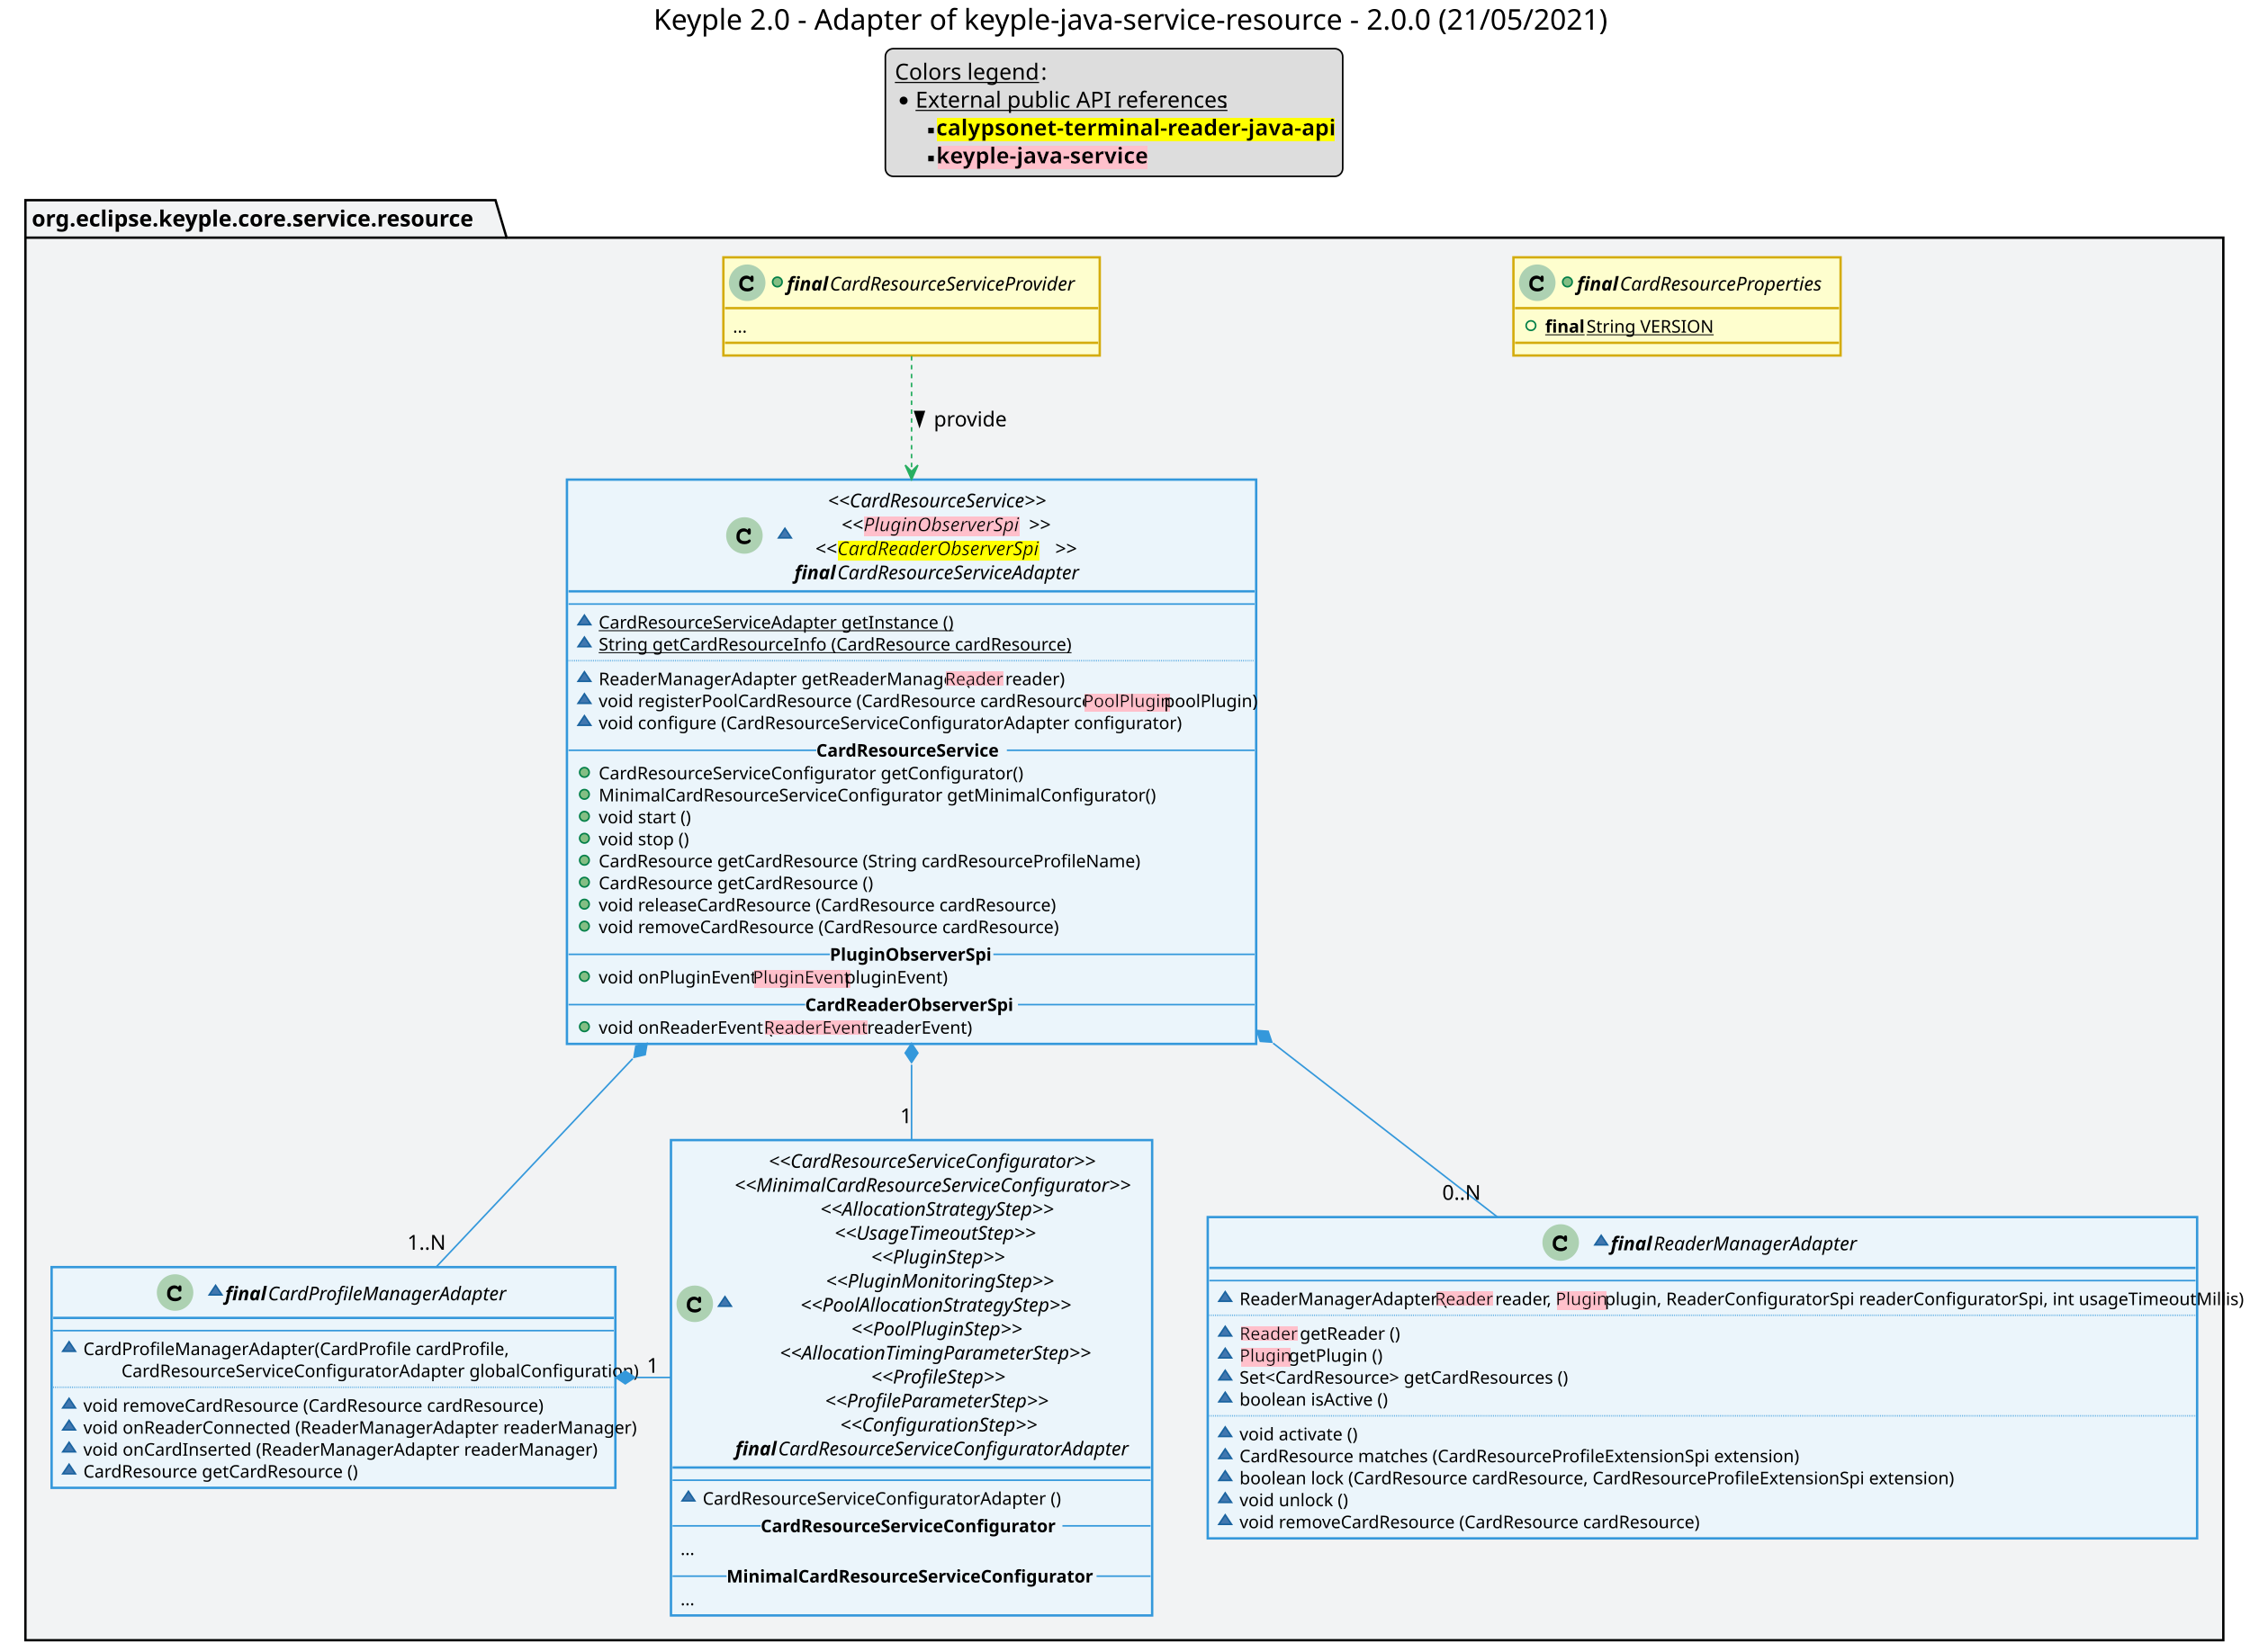
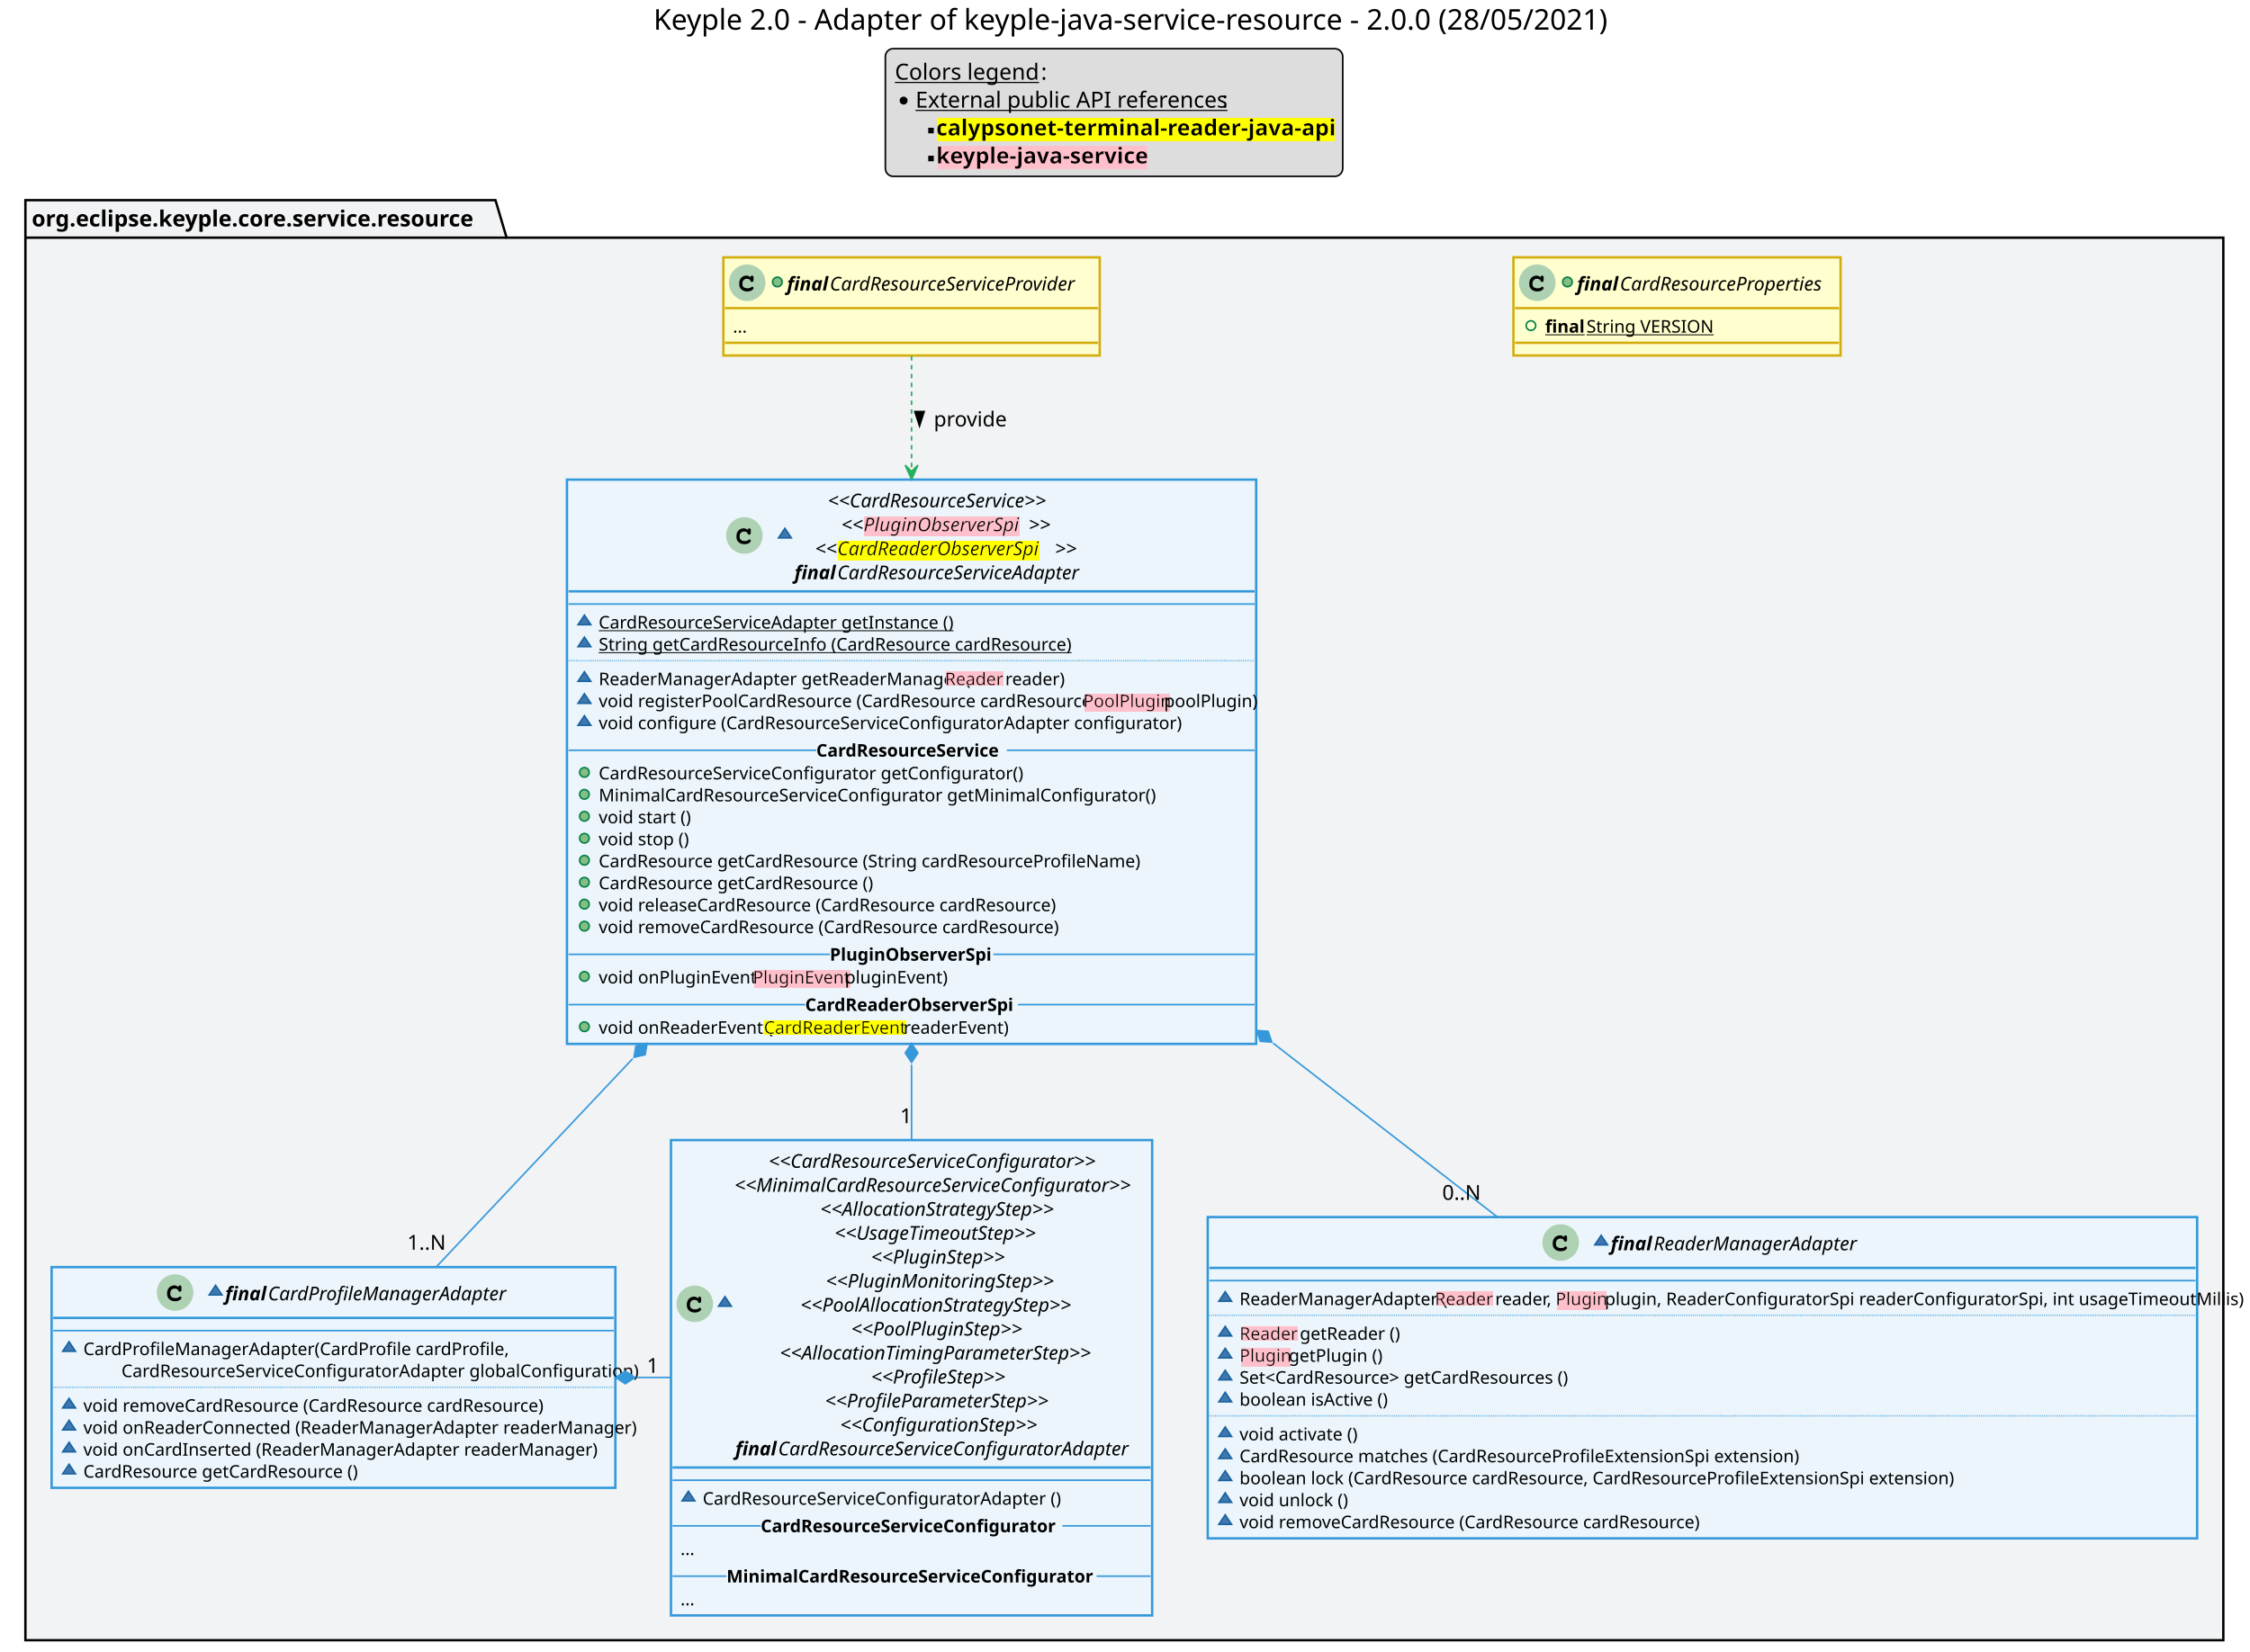
<svg xmlns="http://www.w3.org/2000/svg" contentScriptType="application/ecmascript" contentStyleType="text/css" height="2600px" preserveAspectRatio="none" style="width:3542px;height:2600px;" version="1.1" viewBox="0 0 3542 2600" width="3542.5px" zoomAndPan="magnify">
  <defs>
-     <filter height="1" id="b1at43av0mn6b00" width="1" x="0" y="0">
+     <filter height="1" id="bm2q8w5yx6jid0" width="1" x="0" y="0">
      <feFlood flood-color="#FFFF00" result="flood" />
      <feComposite in="SourceGraphic" in2="flood" operator="over" />
    </filter>
-     <filter height="1" id="b1at43av0mn6b01" width="1" x="0" y="0">
+     <filter height="1" id="bm2q8w5yx6jid1" width="1" x="0" y="0">
      <feFlood flood-color="#FFC0CB" result="flood" />
      <feComposite in="SourceGraphic" in2="flood" operator="over" />
    </filter>
  </defs>
  <g>
-     <text fill="#000000" font-family="sans-serif" font-size="45" lengthAdjust="spacing" textLength="1452.5" x="1028.75" y="46.714">Keyple 2.0 - Adapter of keyple-java-service-resource - 2.0.0 (21/05/2021)</text>
+     <text fill="#000000" font-family="sans-serif" font-size="45" lengthAdjust="spacing" textLength="1452.5" x="1028.75" y="46.714">Keyple 2.0 - Adapter of keyple-java-service-resource - 2.0.0 (28/05/2021)</text>
    <rect fill="#DDDDDD" height="201.094" rx="12.5" ry="12.5" style="stroke:#000000;stroke-width:2.5;" width="720" x="1393.75" y="76.602" />
    <text fill="#000000" font-family="sans-serif" font-size="35" lengthAdjust="spacing" text-decoration="underline" textLength="220" x="1408.75" y="125.435">Colors legend</text>
    <text fill="#000000" font-family="sans-serif" font-size="35" lengthAdjust="spacing" textLength="10" x="1638.75" y="125.435">:</text>
    <ellipse cx="1422.5" cy="158.398" fill="#000000" rx="6.25" ry="6.25" style="stroke:#000000;stroke-width:0.0;" />
    <text fill="#000000" font-family="sans-serif" font-size="35" lengthAdjust="spacing" text-decoration="underline" textLength="472.5" x="1441.25" y="169.458">External public API references</text>
    <text fill="#000000" font-family="sans-serif" font-size="35" lengthAdjust="spacing" textLength="10" x="1923.75" y="169.458">:</text>
    <rect fill="#000000" height="8.75" style="stroke:#000000;stroke-width:0.0;" width="8.75" x="1461.25" y="201.172" />
-     <text fill="#000000" filter="url(#b1at43av0mn6b00)" font-family="sans-serif" font-size="35" font-weight="bold" lengthAdjust="spacing" textLength="625" x="1473.75" y="213.481">calypsonet-terminal-reader-java-api</text>
+     <text fill="#000000" filter="url(#bm2q8w5yx6jid0)" font-family="sans-serif" font-size="35" font-weight="bold" lengthAdjust="spacing" textLength="625" x="1473.75" y="213.481">calypsonet-terminal-reader-java-api</text>
    <rect fill="#000000" height="8.75" style="stroke:#000000;stroke-width:0.0;" width="8.75" x="1461.25" y="245.195" />
-     <text fill="#000000" filter="url(#b1at43av0mn6b01)" font-family="sans-serif" font-size="35" font-weight="bold" lengthAdjust="spacing" textLength="345" x="1473.75" y="257.505">keyple-java-service</text>
+     <text fill="#000000" filter="url(#bm2q8w5yx6jid1)" font-family="sans-serif" font-size="35" font-weight="bold" lengthAdjust="spacing" textLength="345" x="1473.75" y="257.505">keyple-java-service</text>
    <polygon fill="#F2F3F4" points="40,315.195,780,315.195,797.5,374.219,3500,374.219,3500,2582.695,40,2582.695,40,315.195" style="stroke:#000000;stroke-width:3.75;" />
    <line style="stroke:#000000;stroke-width:3.75;" x1="40" x2="797.5" y1="374.219" y2="374.219" />
    <text fill="#000000" font-family="sans-serif" font-size="35" font-weight="bold" lengthAdjust="spacing" textLength="725" x="50" y="356.528">org.eclipse.keyple.core.service.resource</text>
    <rect codeLine="56" fill="#FEFECE" height="154.59" id="ApiProperties" style="stroke:#D4AC0D;stroke-width:3.75;" width="515" x="2382.5" y="405.195" />
    <ellipse cx="2420" cy="445.195" fill="#ADD1B2" rx="27.5" ry="27.5" style="stroke:#ADD1B2;stroke-width:2.5;" />
    <path d="M2425,436.445 Q2425.508,435.195 2426.094,434.57 Q2426.68,433.945 2427.344,433.945 Q2428.516,433.945 2429.258,434.648 Q2430,435.352 2430,436.992 L2430,440.898 Q2430,442.539 2429.297,443.242 Q2428.594,443.945 2427.5,443.945 Q2426.523,443.945 2425.898,443.516 Q2425.273,443.086 2425,441.953 Q2424.883,441.172 2424.453,440.742 Q2423.672,439.922 2422.266,439.453 Q2420.859,438.945 2419.453,438.945 Q2417.695,438.945 2416.211,439.648 Q2414.766,440.352 2413.633,441.914 Q2412.5,443.477 2412.5,445.625 L2412.5,447.93 Q2412.5,450.508 2414.609,452.227 Q2416.719,453.945 2420.469,453.945 Q2422.695,453.945 2424.258,453.438 Q2425.156,453.164 2426.172,452.266 Q2426.836,451.758 2427.188,451.602 Q2427.539,451.445 2427.969,451.445 Q2428.789,451.445 2429.375,452.109 Q2430,452.734 2430,453.633 Q2430,454.492 2429.141,455.508 Q2427.891,456.992 2425.898,457.812 Q2423.281,458.945 2420.078,458.945 Q2416.328,458.945 2413.32,457.461 Q2410.898,456.289 2409.18,453.75 Q2407.5,451.211 2407.5,448.203 L2407.5,445.469 Q2407.5,442.344 2408.984,439.609 Q2410.508,436.875 2413.125,435.43 Q2415.781,433.945 2418.75,433.945 Q2420.547,433.945 2422.109,434.57 Q2423.672,435.195 2425,436.445 Z " fill="#000000" />
    <ellipse cx="2467.5" cy="443.945" fill="#84BE84" rx="7.5" ry="7.5" style="stroke:#038048;stroke-width:2.5;" />
    <text fill="#000000" font-family="sans-serif" font-size="30" font-style="italic" font-weight="bold" lengthAdjust="spacing" textLength="60" x="2482.5" y="457.471">final</text>
    <text fill="#000000" font-family="sans-serif" font-size="30" font-style="italic" lengthAdjust="spacing" textLength="340" x="2550" y="457.471">CardResourceProperties</text>
    <line style="stroke:#D4AC0D;stroke-width:3.75;" x1="2385" x2="2895" y1="485.195" y2="485.195" />
    <ellipse cx="2410" cy="512.695" rx="7.5" ry="7.5" style="stroke:#038048;stroke-width:2.5;fill:none;" />
    <text fill="#000000" font-family="sans-serif" font-size="27.5" font-weight="bold" lengthAdjust="spacing" text-decoration="underline" textLength="57.5" x="2432.5" y="523.743">final</text>
    <text fill="#000000" font-family="sans-serif" font-size="27.5" lengthAdjust="spacing" text-decoration="underline" textLength="190" x="2497.5" y="523.743">String VERSION</text>
    <line style="stroke:#D4AC0D;stroke-width:3.75;" x1="2385" x2="2895" y1="539.785" y2="539.785" />
    <rect codeLine="60" fill="#FEFECE" height="154.59" id="CardResourceServiceProvider" style="stroke:#D4AC0D;stroke-width:3.75;" width="592.5" x="1138.75" y="405.195" />
    <ellipse cx="1176.25" cy="445.195" fill="#ADD1B2" rx="27.5" ry="27.5" style="stroke:#ADD1B2;stroke-width:2.5;" />
    <path d="M1181.25,436.445 Q1181.758,435.195 1182.344,434.57 Q1182.93,433.945 1183.594,433.945 Q1184.766,433.945 1185.508,434.648 Q1186.25,435.352 1186.25,436.992 L1186.25,440.898 Q1186.25,442.539 1185.547,443.242 Q1184.844,443.945 1183.75,443.945 Q1182.773,443.945 1182.148,443.516 Q1181.523,443.086 1181.25,441.953 Q1181.133,441.172 1180.703,440.742 Q1179.922,439.922 1178.516,439.453 Q1177.109,438.945 1175.703,438.945 Q1173.945,438.945 1172.461,439.648 Q1171.016,440.352 1169.883,441.914 Q1168.75,443.477 1168.75,445.625 L1168.75,447.93 Q1168.75,450.508 1170.859,452.227 Q1172.969,453.945 1176.719,453.945 Q1178.945,453.945 1180.508,453.438 Q1181.406,453.164 1182.422,452.266 Q1183.086,451.758 1183.438,451.602 Q1183.789,451.445 1184.219,451.445 Q1185.039,451.445 1185.625,452.109 Q1186.25,452.734 1186.25,453.633 Q1186.25,454.492 1185.391,455.508 Q1184.141,456.992 1182.148,457.812 Q1179.531,458.945 1176.328,458.945 Q1172.578,458.945 1169.57,457.461 Q1167.148,456.289 1165.43,453.75 Q1163.75,451.211 1163.75,448.203 L1163.75,445.469 Q1163.75,442.344 1165.234,439.609 Q1166.758,436.875 1169.375,435.43 Q1172.031,433.945 1175,433.945 Q1176.797,433.945 1178.359,434.57 Q1179.922,435.195 1181.25,436.445 Z " fill="#000000" />
    <ellipse cx="1223.75" cy="443.945" fill="#84BE84" rx="7.5" ry="7.5" style="stroke:#038048;stroke-width:2.5;" />
    <text fill="#000000" font-family="sans-serif" font-size="30" font-style="italic" font-weight="bold" lengthAdjust="spacing" textLength="60" x="1238.75" y="457.471">final</text>
    <text fill="#000000" font-family="sans-serif" font-size="30" font-style="italic" lengthAdjust="spacing" textLength="417.5" x="1306.25" y="457.471">CardResourceServiceProvider</text>
    <line style="stroke:#D4AC0D;stroke-width:3.75;" x1="1141.25" x2="1728.75" y1="485.195" y2="485.195" />
    <text fill="#000000" font-family="sans-serif" font-size="27.5" lengthAdjust="spacing" textLength="22.5" x="1153.75" y="523.743">...</text>
    <line style="stroke:#D4AC0D;stroke-width:3.75;" x1="1141.25" x2="1728.75" y1="539.785" y2="539.785" />
    <rect codeLine="137" fill="#EBF5FB" height="888.555" id="CardResourceServiceAdapter" style="stroke:#3498DB;stroke-width:3.75;" width="1085" x="892.5" y="755.195" />
    <ellipse cx="1171.875" cy="843.164" fill="#ADD1B2" rx="27.5" ry="27.5" style="stroke:#ADD1B2;stroke-width:2.5;" />
    <path d="M1176.875,834.414 Q1177.383,833.164 1177.969,832.539 Q1178.555,831.914 1179.219,831.914 Q1180.391,831.914 1181.133,832.617 Q1181.875,833.32 1181.875,834.961 L1181.875,838.867 Q1181.875,840.508 1181.172,841.211 Q1180.469,841.914 1179.375,841.914 Q1178.398,841.914 1177.773,841.484 Q1177.148,841.055 1176.875,839.922 Q1176.758,839.141 1176.328,838.711 Q1175.547,837.891 1174.141,837.422 Q1172.734,836.914 1171.328,836.914 Q1169.57,836.914 1168.086,837.617 Q1166.641,838.32 1165.508,839.883 Q1164.375,841.445 1164.375,843.594 L1164.375,845.898 Q1164.375,848.477 1166.484,850.195 Q1168.594,851.914 1172.344,851.914 Q1174.57,851.914 1176.133,851.406 Q1177.031,851.133 1178.047,850.234 Q1178.711,849.727 1179.062,849.57 Q1179.414,849.414 1179.844,849.414 Q1180.664,849.414 1181.25,850.078 Q1181.875,850.703 1181.875,851.602 Q1181.875,852.461 1181.016,853.477 Q1179.766,854.961 1177.773,855.781 Q1175.156,856.914 1171.953,856.914 Q1168.203,856.914 1165.195,855.43 Q1162.773,854.258 1161.055,851.719 Q1159.375,849.18 1159.375,846.172 L1159.375,843.438 Q1159.375,840.312 1160.859,837.578 Q1162.383,834.844 1165,833.398 Q1167.656,831.914 1170.625,831.914 Q1172.422,831.914 1173.984,832.539 Q1175.547,833.164 1176.875,834.414 Z " fill="#000000" />
    <polygon fill="#4177AF" points="1235.625,831.914,1225.625,846.914,1245.625,846.914" style="stroke:#1963A0;stroke-width:2.5;" />
    <text fill="#000000" font-family="sans-serif" font-size="30" font-style="italic" lengthAdjust="spacing" textLength="372.5" x="1303.125" y="798.838">&lt;&lt;CardResourceService&gt;&gt;</text>
    <text fill="#000000" font-family="sans-serif" font-size="30" font-style="italic" lengthAdjust="spacing" textLength="35" x="1324.375" y="836.572">&lt;&lt;</text>
-     <text fill="#000000" filter="url(#b1at43av0mn6b01)" font-family="sans-serif" font-size="30" font-style="italic" lengthAdjust="spacing" textLength="260" x="1359.375" y="836.572">PluginObserverSpi</text>
+     <text fill="#000000" filter="url(#bm2q8w5yx6jid1)" font-family="sans-serif" font-size="30" font-style="italic" lengthAdjust="spacing" textLength="260" x="1359.375" y="836.572">PluginObserverSpi</text>
    <text fill="#000000" font-family="sans-serif" font-size="30" font-style="italic" lengthAdjust="spacing" textLength="35" x="1619.375" y="836.572">&gt;&gt;</text>
    <text fill="#000000" font-family="sans-serif" font-size="30" font-style="italic" lengthAdjust="spacing" textLength="35" x="1283.125" y="874.307">&lt;&lt;</text>
-     <text fill="#000000" filter="url(#b1at43av0mn6b00)" font-family="sans-serif" font-size="30" font-style="italic" lengthAdjust="spacing" textLength="342.5" x="1318.125" y="874.307">CardReaderObserverSpi</text>
+     <text fill="#000000" filter="url(#bm2q8w5yx6jid0)" font-family="sans-serif" font-size="30" font-style="italic" lengthAdjust="spacing" textLength="342.5" x="1318.125" y="874.307">CardReaderObserverSpi</text>
    <text fill="#000000" font-family="sans-serif" font-size="30" font-style="italic" lengthAdjust="spacing" textLength="35" x="1660.625" y="874.307">&gt;&gt;</text>
    <text fill="#000000" font-family="sans-serif" font-size="30" font-style="italic" font-weight="bold" lengthAdjust="spacing" textLength="60" x="1250.625" y="912.041">final</text>
    <text fill="#000000" font-family="sans-serif" font-size="30" font-style="italic" lengthAdjust="spacing" textLength="410" x="1318.125" y="912.041">CardResourceServiceAdapter</text>
    <line style="stroke:#3498DB;stroke-width:3.75;" x1="895" x2="1975" y1="931.133" y2="931.133" />
    <line style="stroke:#3498DB;stroke-width:2.5;" x1="895" x2="1975" y1="951.133" y2="951.133" />
    <polygon fill="#4177AF" points="920,968.633,910,983.633,930,983.633" style="stroke:#1963A0;stroke-width:2.5;" />
    <text fill="#000000" font-family="sans-serif" font-size="27.5" lengthAdjust="spacing" text-decoration="underline" textLength="540" x="942.5" y="989.68">CardResourceServiceAdapter getInstance ()</text>
    <polygon fill="#4177AF" points="920,1003.223,910,1018.223,930,1018.223" style="stroke:#1963A0;stroke-width:2.5;" />
    <text fill="#000000" font-family="sans-serif" font-size="27.5" lengthAdjust="spacing" text-decoration="underline" textLength="717.5" x="942.5" y="1024.27">String getCardResourceInfo (CardResource cardResource)</text>
    <line style="stroke:#3498DB;stroke-width:2.5;stroke-dasharray:1.0,2.0;" x1="895" x2="1975" y1="1040.312" y2="1040.312" />
    <polygon fill="#4177AF" points="920,1057.812,910,1072.812,930,1072.812" style="stroke:#1963A0;stroke-width:2.5;" />
    <text fill="#000000" font-family="sans-serif" font-size="27.5" lengthAdjust="spacing" textLength="545" x="942.5" y="1078.86">ReaderManagerAdapter getReaderManager (</text>
-     <text fill="#000000" filter="url(#b1at43av0mn6b01)" font-family="sans-serif" font-size="27.5" lengthAdjust="spacing" textLength="87.5" x="1487.5" y="1078.86">Reader</text>
+     <text fill="#000000" filter="url(#bm2q8w5yx6jid1)" font-family="sans-serif" font-size="27.5" lengthAdjust="spacing" textLength="87.5" x="1487.5" y="1078.86">Reader</text>
    <text fill="#000000" font-family="sans-serif" font-size="27.5" lengthAdjust="spacing" textLength="90" x="1582.5" y="1078.86">reader)</text>
    <polygon fill="#4177AF" points="920,1092.402,910,1107.402,930,1107.402" style="stroke:#1963A0;stroke-width:2.5;" />
    <text fill="#000000" font-family="sans-serif" font-size="27.5" lengthAdjust="spacing" textLength="755" x="942.5" y="1113.45">void registerPoolCardResource (CardResource cardResource,</text>
-     <text fill="#000000" filter="url(#b1at43av0mn6b01)" font-family="sans-serif" font-size="27.5" lengthAdjust="spacing" textLength="120" x="1705" y="1113.45">PoolPlugin</text>
+     <text fill="#000000" filter="url(#bm2q8w5yx6jid1)" font-family="sans-serif" font-size="27.5" lengthAdjust="spacing" textLength="120" x="1705" y="1113.45">PoolPlugin</text>
    <text fill="#000000" font-family="sans-serif" font-size="27.5" lengthAdjust="spacing" textLength="130" x="1832.5" y="1113.45">poolPlugin)</text>
    <polygon fill="#4177AF" points="920,1126.992,910,1141.992,930,1141.992" style="stroke:#1963A0;stroke-width:2.5;" />
    <text fill="#000000" font-family="sans-serif" font-size="27.5" lengthAdjust="spacing" textLength="870" x="942.5" y="1148.04">void configure (CardResourceServiceConfiguratorAdapter configurator)</text>
    <ellipse cx="920" cy="1216.172" fill="#84BE84" rx="7.5" ry="7.5" style="stroke:#038048;stroke-width:2.5;" />
    <text fill="#000000" font-family="sans-serif" font-size="27.5" lengthAdjust="spacing" textLength="632.5" x="942.5" y="1227.219">CardResourceServiceConfigurator getConfigurator()</text>
    <ellipse cx="920" cy="1250.762" fill="#84BE84" rx="7.5" ry="7.5" style="stroke:#038048;stroke-width:2.5;" />
    <text fill="#000000" font-family="sans-serif" font-size="27.5" lengthAdjust="spacing" textLength="802.5" x="942.5" y="1261.809">MinimalCardResourceServiceConfigurator getMinimalConfigurator()</text>
    <ellipse cx="920" cy="1285.352" fill="#84BE84" rx="7.5" ry="7.5" style="stroke:#038048;stroke-width:2.5;" />
    <text fill="#000000" font-family="sans-serif" font-size="27.5" lengthAdjust="spacing" textLength="140" x="942.5" y="1296.399">void start ()</text>
    <ellipse cx="920" cy="1319.941" fill="#84BE84" rx="7.5" ry="7.5" style="stroke:#038048;stroke-width:2.5;" />
    <text fill="#000000" font-family="sans-serif" font-size="27.5" lengthAdjust="spacing" textLength="137.5" x="942.5" y="1330.989">void stop ()</text>
    <ellipse cx="920" cy="1354.531" fill="#84BE84" rx="7.5" ry="7.5" style="stroke:#038048;stroke-width:2.5;" />
    <text fill="#000000" font-family="sans-serif" font-size="27.5" lengthAdjust="spacing" textLength="815" x="942.5" y="1365.579">CardResource getCardResource (String cardResourceProfileName)</text>
    <ellipse cx="920" cy="1389.121" fill="#84BE84" rx="7.5" ry="7.5" style="stroke:#038048;stroke-width:2.5;" />
    <text fill="#000000" font-family="sans-serif" font-size="27.5" lengthAdjust="spacing" textLength="422.5" x="942.5" y="1400.168">CardResource getCardResource ()</text>
    <ellipse cx="920" cy="1423.711" fill="#84BE84" rx="7.5" ry="7.5" style="stroke:#038048;stroke-width:2.5;" />
    <text fill="#000000" font-family="sans-serif" font-size="27.5" lengthAdjust="spacing" textLength="705" x="942.5" y="1434.758">void releaseCardResource (CardResource cardResource)</text>
    <ellipse cx="920" cy="1458.301" fill="#84BE84" rx="7.5" ry="7.5" style="stroke:#038048;stroke-width:2.5;" />
    <text fill="#000000" font-family="sans-serif" font-size="27.5" lengthAdjust="spacing" textLength="705" x="942.5" y="1469.348">void removeCardResource (CardResource cardResource)</text>
    <line style="stroke:#3498DB;stroke-width:2.5;" x1="895" x2="1285" y1="1181.377" y2="1181.377" />
    <text fill="#000000" font-family="sans-serif" font-size="27.5" font-weight="bold" lengthAdjust="spacing" textLength="300" x="1285" y="1191.379">CardResourceService</text>
    <line style="stroke:#3498DB;stroke-width:2.5;" x1="1585" x2="1975" y1="1181.377" y2="1181.377" />
    <ellipse cx="920" cy="1537.48" fill="#84BE84" rx="7.5" ry="7.5" style="stroke:#038048;stroke-width:2.5;" />
    <text fill="#000000" font-family="sans-serif" font-size="27.5" lengthAdjust="spacing" textLength="242.5" x="942.5" y="1548.528">void onPluginEvent (</text>
-     <text fill="#000000" filter="url(#b1at43av0mn6b01)" font-family="sans-serif" font-size="27.5" lengthAdjust="spacing" textLength="137.5" x="1185" y="1548.528">PluginEvent</text>
+     <text fill="#000000" filter="url(#bm2q8w5yx6jid1)" font-family="sans-serif" font-size="27.5" lengthAdjust="spacing" textLength="137.5" x="1185" y="1548.528">PluginEvent</text>
    <text fill="#000000" font-family="sans-serif" font-size="27.5" lengthAdjust="spacing" textLength="147.5" x="1330" y="1548.528">pluginEvent)</text>
    <line style="stroke:#3498DB;stroke-width:2.5;" x1="895" x2="1306.25" y1="1502.686" y2="1502.686" />
    <text fill="#000000" font-family="sans-serif" font-size="27.5" font-weight="bold" lengthAdjust="spacing" textLength="257.5" x="1306.25" y="1512.688">PluginObserverSpi</text>
    <line style="stroke:#3498DB;stroke-width:2.5;" x1="1563.75" x2="1975" y1="1502.686" y2="1502.686" />
    <ellipse cx="920" cy="1616.66" fill="#84BE84" rx="7.5" ry="7.5" style="stroke:#038048;stroke-width:2.5;" />
    <text fill="#000000" font-family="sans-serif" font-size="27.5" lengthAdjust="spacing" textLength="260" x="942.5" y="1627.707">void onReaderEvent (</text>
-     <text fill="#000000" filter="url(#b1at43av0mn6b01)" font-family="sans-serif" font-size="27.5" lengthAdjust="spacing" textLength="155" x="1202.5" y="1627.707">ReaderEvent</text>
-     <text fill="#000000" font-family="sans-serif" font-size="27.5" lengthAdjust="spacing" textLength="157.5" x="1365" y="1627.707">readerEvent)</text>
+     <text fill="#000000" filter="url(#bm2q8w5yx6jid0)" font-family="sans-serif" font-size="27.5" lengthAdjust="spacing" textLength="212.5" x="1202.5" y="1627.707">CardReaderEvent</text>
+     <text fill="#000000" font-family="sans-serif" font-size="27.5" lengthAdjust="spacing" textLength="157.5" x="1422.5" y="1627.707">readerEvent)</text>
    <line style="stroke:#3498DB;stroke-width:2.5;" x1="895" x2="1267.5" y1="1581.865" y2="1581.865" />
    <text fill="#000000" font-family="sans-serif" font-size="27.5" font-weight="bold" lengthAdjust="spacing" textLength="335" x="1267.5" y="1591.868">CardReaderObserverSpi</text>
    <line style="stroke:#3498DB;stroke-width:2.5;" x1="1602.5" x2="1975" y1="1581.865" y2="1581.865" />
    <rect codeLine="139" fill="#EBF5FB" height="505.898" id="ReaderManagerAdapter" style="stroke:#3498DB;stroke-width:3.75;" width="1557.5" x="1901.25" y="1916.445" />
    <ellipse cx="2456.875" cy="1956.445" fill="#ADD1B2" rx="27.5" ry="27.5" style="stroke:#ADD1B2;stroke-width:2.5;" />
    <path d="M2461.875,1947.695 Q2462.383,1946.445 2462.969,1945.82 Q2463.555,1945.195 2464.219,1945.195 Q2465.391,1945.195 2466.133,1945.898 Q2466.875,1946.602 2466.875,1948.242 L2466.875,1952.148 Q2466.875,1953.789 2466.172,1954.492 Q2465.469,1955.195 2464.375,1955.195 Q2463.398,1955.195 2462.773,1954.766 Q2462.148,1954.336 2461.875,1953.203 Q2461.758,1952.422 2461.328,1951.992 Q2460.547,1951.172 2459.141,1950.703 Q2457.734,1950.195 2456.328,1950.195 Q2454.57,1950.195 2453.086,1950.898 Q2451.641,1951.602 2450.508,1953.164 Q2449.375,1954.727 2449.375,1956.875 L2449.375,1959.18 Q2449.375,1961.758 2451.484,1963.477 Q2453.594,1965.195 2457.344,1965.195 Q2459.57,1965.195 2461.133,1964.688 Q2462.031,1964.414 2463.047,1963.516 Q2463.711,1963.008 2464.062,1962.852 Q2464.414,1962.695 2464.844,1962.695 Q2465.664,1962.695 2466.25,1963.359 Q2466.875,1963.984 2466.875,1964.883 Q2466.875,1965.742 2466.016,1966.758 Q2464.766,1968.242 2462.773,1969.062 Q2460.156,1970.195 2456.953,1970.195 Q2453.203,1970.195 2450.195,1968.711 Q2447.773,1967.539 2446.055,1965 Q2444.375,1962.461 2444.375,1959.453 L2444.375,1956.719 Q2444.375,1953.594 2445.859,1950.859 Q2447.383,1948.125 2450,1946.68 Q2452.656,1945.195 2455.625,1945.195 Q2457.422,1945.195 2458.984,1945.82 Q2460.547,1946.445 2461.875,1947.695 Z " fill="#000000" />
    <polygon fill="#4177AF" points="2520.625,1945.195,2510.625,1960.195,2530.625,1960.195" style="stroke:#1963A0;stroke-width:2.5;" />
    <text fill="#000000" font-family="sans-serif" font-size="30" font-style="italic" font-weight="bold" lengthAdjust="spacing" textLength="60" x="2535.625" y="1968.721">final</text>
    <text fill="#000000" font-family="sans-serif" font-size="30" font-style="italic" lengthAdjust="spacing" textLength="330" x="2603.125" y="1968.721">ReaderManagerAdapter</text>
    <line style="stroke:#3498DB;stroke-width:3.75;" x1="1903.75" x2="3456.25" y1="1996.445" y2="1996.445" />
    <line style="stroke:#3498DB;stroke-width:2.5;" x1="1903.75" x2="3456.25" y1="2016.445" y2="2016.445" />
    <polygon fill="#4177AF" points="1928.75,2033.945,1918.75,2048.945,1938.75,2048.945" style="stroke:#1963A0;stroke-width:2.5;" />
    <text fill="#000000" font-family="sans-serif" font-size="27.5" lengthAdjust="spacing" textLength="307.5" x="1951.25" y="2054.993">ReaderManagerAdapter (</text>
-     <text fill="#000000" filter="url(#b1at43av0mn6b01)" font-family="sans-serif" font-size="27.5" lengthAdjust="spacing" textLength="87.5" x="2258.75" y="2054.993">Reader</text>
+     <text fill="#000000" filter="url(#bm2q8w5yx6jid1)" font-family="sans-serif" font-size="27.5" lengthAdjust="spacing" textLength="87.5" x="2258.75" y="2054.993">Reader</text>
    <text fill="#000000" font-family="sans-serif" font-size="27.5" lengthAdjust="spacing" textLength="87.5" x="2353.75" y="2054.993">reader,</text>
-     <text fill="#000000" filter="url(#b1at43av0mn6b01)" font-family="sans-serif" font-size="27.5" lengthAdjust="spacing" textLength="70" x="2448.75" y="2054.993">Plugin</text>
+     <text fill="#000000" filter="url(#bm2q8w5yx6jid1)" font-family="sans-serif" font-size="27.5" lengthAdjust="spacing" textLength="70" x="2448.75" y="2054.993">Plugin</text>
    <text fill="#000000" font-family="sans-serif" font-size="27.5" lengthAdjust="spacing" textLength="917.5" x="2526.25" y="2054.993">plugin, ReaderConfiguratorSpi readerConfiguratorSpi, int usageTimeoutMillis)</text>
    <line style="stroke:#3498DB;stroke-width:2.5;stroke-dasharray:1.0,2.0;" x1="1903.75" x2="3456.25" y1="2071.035" y2="2071.035" />
    <polygon fill="#4177AF" points="1928.75,2088.535,1918.75,2103.535,1938.75,2103.535" style="stroke:#1963A0;stroke-width:2.5;" />
-     <text fill="#000000" filter="url(#b1at43av0mn6b01)" font-family="sans-serif" font-size="27.5" lengthAdjust="spacing" textLength="87.5" x="1951.25" y="2109.582">Reader</text>
+     <text fill="#000000" filter="url(#bm2q8w5yx6jid1)" font-family="sans-serif" font-size="27.5" lengthAdjust="spacing" textLength="87.5" x="1951.25" y="2109.582">Reader</text>
    <text fill="#000000" font-family="sans-serif" font-size="27.5" lengthAdjust="spacing" textLength="152.5" x="2046.25" y="2109.582">getReader ()</text>
    <polygon fill="#4177AF" points="1928.75,2123.125,1918.75,2138.125,1938.75,2138.125" style="stroke:#1963A0;stroke-width:2.5;" />
-     <text fill="#000000" filter="url(#b1at43av0mn6b01)" font-family="sans-serif" font-size="27.5" lengthAdjust="spacing" textLength="70" x="1951.25" y="2144.172">Plugin</text>
+     <text fill="#000000" filter="url(#bm2q8w5yx6jid1)" font-family="sans-serif" font-size="27.5" lengthAdjust="spacing" textLength="70" x="1951.25" y="2144.172">Plugin</text>
    <text fill="#000000" font-family="sans-serif" font-size="27.5" lengthAdjust="spacing" textLength="135" x="2028.75" y="2144.172">getPlugin ()</text>
    <polygon fill="#4177AF" points="1928.75,2157.715,1918.75,2172.715,1938.75,2172.715" style="stroke:#1963A0;stroke-width:2.5;" />
    <text fill="#000000" font-family="sans-serif" font-size="27.5" lengthAdjust="spacing" textLength="507.5" x="1951.25" y="2178.762">Set&lt;CardResource&gt; getCardResources ()</text>
    <polygon fill="#4177AF" points="1928.75,2192.305,1918.75,2207.305,1938.75,2207.305" style="stroke:#1963A0;stroke-width:2.5;" />
    <text fill="#000000" font-family="sans-serif" font-size="27.5" lengthAdjust="spacing" textLength="227.5" x="1951.25" y="2213.352">boolean isActive ()</text>
    <line style="stroke:#3498DB;stroke-width:2.5;stroke-dasharray:1.0,2.0;" x1="1903.75" x2="3456.25" y1="2229.394" y2="2229.394" />
    <polygon fill="#4177AF" points="1928.75,2246.894,1918.75,2261.894,1938.75,2261.894" style="stroke:#1963A0;stroke-width:2.5;" />
    <text fill="#000000" font-family="sans-serif" font-size="27.5" lengthAdjust="spacing" textLength="180" x="1951.25" y="2267.942">void activate ()</text>
    <polygon fill="#4177AF" points="1928.75,2281.484,1918.75,2296.484,1938.75,2296.484" style="stroke:#1963A0;stroke-width:2.5;" />
    <text fill="#000000" font-family="sans-serif" font-size="27.5" lengthAdjust="spacing" textLength="842.5" x="1951.25" y="2302.532">CardResource matches (CardResourceProfileExtensionSpi extension)</text>
    <polygon fill="#4177AF" points="1928.75,2316.074,1918.75,2331.074,1938.75,2331.074" style="stroke:#1963A0;stroke-width:2.5;" />
    <text fill="#000000" font-family="sans-serif" font-size="27.5" lengthAdjust="spacing" textLength="1077.5" x="1951.25" y="2337.122">boolean lock (CardResource cardResource, CardResourceProfileExtensionSpi extension)</text>
    <polygon fill="#4177AF" points="1928.75,2350.664,1918.75,2365.664,1938.75,2365.664" style="stroke:#1963A0;stroke-width:2.5;" />
    <text fill="#000000" font-family="sans-serif" font-size="27.5" lengthAdjust="spacing" textLength="162.5" x="1951.25" y="2371.711">void unlock ()</text>
    <polygon fill="#4177AF" points="1928.75,2385.254,1918.75,2400.254,1938.75,2400.254" style="stroke:#1963A0;stroke-width:2.5;" />
    <text fill="#000000" font-family="sans-serif" font-size="27.5" lengthAdjust="spacing" textLength="705" x="1951.25" y="2406.301">void removeCardResource (CardResource cardResource)</text>
    <rect codeLine="140" fill="#EBF5FB" height="347.539" id="CardProfileManagerAdapter" style="stroke:#3498DB;stroke-width:3.75;" width="887.5" x="81.25" y="1995.195" />
    <ellipse cx="275.625" cy="2035.195" fill="#ADD1B2" rx="27.5" ry="27.5" style="stroke:#ADD1B2;stroke-width:2.5;" />
    <path d="M280.625,2026.445 Q281.133,2025.195 281.719,2024.57 Q282.305,2023.945 282.969,2023.945 Q284.141,2023.945 284.883,2024.648 Q285.625,2025.352 285.625,2026.992 L285.625,2030.898 Q285.625,2032.539 284.922,2033.242 Q284.219,2033.945 283.125,2033.945 Q282.148,2033.945 281.523,2033.516 Q280.898,2033.086 280.625,2031.953 Q280.508,2031.172 280.078,2030.742 Q279.297,2029.922 277.891,2029.453 Q276.484,2028.945 275.078,2028.945 Q273.32,2028.945 271.836,2029.648 Q270.391,2030.352 269.258,2031.914 Q268.125,2033.477 268.125,2035.625 L268.125,2037.93 Q268.125,2040.508 270.234,2042.227 Q272.344,2043.945 276.094,2043.945 Q278.32,2043.945 279.883,2043.438 Q280.781,2043.164 281.797,2042.266 Q282.461,2041.758 282.812,2041.602 Q283.164,2041.445 283.594,2041.445 Q284.414,2041.445 285,2042.109 Q285.625,2042.734 285.625,2043.633 Q285.625,2044.492 284.766,2045.508 Q283.516,2046.992 281.523,2047.812 Q278.906,2048.945 275.703,2048.945 Q271.953,2048.945 268.945,2047.461 Q266.523,2046.289 264.805,2043.75 Q263.125,2041.211 263.125,2038.203 L263.125,2035.469 Q263.125,2032.344 264.609,2029.609 Q266.133,2026.875 268.75,2025.43 Q271.406,2023.945 274.375,2023.945 Q276.172,2023.945 277.734,2024.57 Q279.297,2025.195 280.625,2026.445 Z " fill="#000000" />
    <polygon fill="#4177AF" points="339.375,2023.945,329.375,2038.945,349.375,2038.945" style="stroke:#1963A0;stroke-width:2.5;" />
    <text fill="#000000" font-family="sans-serif" font-size="30" font-style="italic" font-weight="bold" lengthAdjust="spacing" textLength="60" x="354.375" y="2047.471">final</text>
    <text fill="#000000" font-family="sans-serif" font-size="30" font-style="italic" lengthAdjust="spacing" textLength="382.5" x="421.875" y="2047.471">CardProfileManagerAdapter</text>
    <line style="stroke:#3498DB;stroke-width:3.75;" x1="83.75" x2="966.25" y1="2075.195" y2="2075.195" />
    <line style="stroke:#3498DB;stroke-width:2.5;" x1="83.75" x2="966.25" y1="2095.195" y2="2095.195" />
    <polygon fill="#4177AF" points="108.75,2112.695,98.75,2127.695,118.75,2127.695" style="stroke:#1963A0;stroke-width:2.5;" />
    <text fill="#000000" font-family="sans-serif" font-size="27.5" lengthAdjust="spacing" textLength="622.5" x="131.25" y="2133.743">CardProfileManagerAdapter(CardProfile cardProfile,</text>
    <text fill="#000000" font-family="sans-serif" font-size="27.5" lengthAdjust="spacing" textLength="762.5" x="191.25" y="2168.332">CardResourceServiceConfiguratorAdapter globalConfiguration)</text>
    <line style="stroke:#3498DB;stroke-width:2.5;stroke-dasharray:1.0,2.0;" x1="83.75" x2="966.25" y1="2184.375" y2="2184.375" />
    <polygon fill="#4177AF" points="108.75,2201.875,98.75,2216.875,118.75,2216.875" style="stroke:#1963A0;stroke-width:2.5;" />
    <text fill="#000000" font-family="sans-serif" font-size="27.5" lengthAdjust="spacing" textLength="705" x="131.25" y="2222.922">void removeCardResource (CardResource cardResource)</text>
    <polygon fill="#4177AF" points="108.75,2236.465,98.75,2251.465,118.75,2251.465" style="stroke:#1963A0;stroke-width:2.5;" />
    <text fill="#000000" font-family="sans-serif" font-size="27.5" lengthAdjust="spacing" textLength="815" x="131.25" y="2257.512">void onReaderConnected (ReaderManagerAdapter readerManager)</text>
    <polygon fill="#4177AF" points="108.75,2271.055,98.75,2286.055,118.75,2286.055" style="stroke:#1963A0;stroke-width:2.5;" />
    <text fill="#000000" font-family="sans-serif" font-size="27.5" lengthAdjust="spacing" textLength="752.5" x="131.25" y="2292.102">void onCardInserted (ReaderManagerAdapter readerManager)</text>
    <polygon fill="#4177AF" points="108.75,2305.644,98.75,2320.644,118.75,2320.644" style="stroke:#1963A0;stroke-width:2.5;" />
    <text fill="#000000" font-family="sans-serif" font-size="27.5" lengthAdjust="spacing" textLength="422.5" x="131.25" y="2326.692">CardResource getCardResource ()</text>
    <rect codeLine="138" fill="#EBF5FB" height="748.496" id="CardResourceServiceConfiguratorAdapter" style="stroke:#3498DB;stroke-width:3.75;" width="757.5" x="1056.25" y="1795.195" />
    <ellipse cx="1093.75" cy="2052.969" fill="#ADD1B2" rx="27.5" ry="27.5" style="stroke:#ADD1B2;stroke-width:2.5;" />
    <path d="M1098.75,2044.219 Q1099.258,2042.969 1099.844,2042.344 Q1100.43,2041.719 1101.094,2041.719 Q1102.266,2041.719 1103.008,2042.422 Q1103.75,2043.125 1103.75,2044.766 L1103.75,2048.672 Q1103.75,2050.312 1103.047,2051.016 Q1102.344,2051.719 1101.25,2051.719 Q1100.273,2051.719 1099.648,2051.289 Q1099.023,2050.859 1098.75,2049.727 Q1098.633,2048.945 1098.203,2048.516 Q1097.422,2047.695 1096.016,2047.227 Q1094.609,2046.719 1093.203,2046.719 Q1091.445,2046.719 1089.961,2047.422 Q1088.516,2048.125 1087.383,2049.688 Q1086.25,2051.25 1086.25,2053.398 L1086.25,2055.703 Q1086.25,2058.281 1088.359,2060 Q1090.469,2061.719 1094.219,2061.719 Q1096.445,2061.719 1098.008,2061.211 Q1098.906,2060.938 1099.922,2060.039 Q1100.586,2059.531 1100.938,2059.375 Q1101.289,2059.219 1101.719,2059.219 Q1102.539,2059.219 1103.125,2059.883 Q1103.75,2060.508 1103.75,2061.406 Q1103.75,2062.266 1102.891,2063.281 Q1101.641,2064.766 1099.648,2065.586 Q1097.031,2066.719 1093.828,2066.719 Q1090.078,2066.719 1087.07,2065.234 Q1084.648,2064.062 1082.93,2061.523 Q1081.25,2058.984 1081.25,2055.977 L1081.25,2053.242 Q1081.25,2050.117 1082.734,2047.383 Q1084.258,2044.648 1086.875,2043.203 Q1089.531,2041.719 1092.5,2041.719 Q1094.297,2041.719 1095.859,2042.344 Q1097.422,2042.969 1098.75,2044.219 Z " fill="#000000" />
    <polygon fill="#4177AF" points="1141.25,2041.719,1131.25,2056.719,1151.25,2056.719" style="stroke:#1963A0;stroke-width:2.5;" />
    <text fill="#000000" font-family="sans-serif" font-size="30" font-style="italic" lengthAdjust="spacing" textLength="542.5" x="1210" y="1838.838">&lt;&lt;CardResourceServiceConfigurator&gt;&gt;</text>
    <text fill="#000000" font-family="sans-serif" font-size="30" font-style="italic" lengthAdjust="spacing" textLength="650" x="1156.25" y="1876.572">&lt;&lt;MinimalCardResourceServiceConfigurator&gt;&gt;</text>
    <text fill="#000000" font-family="sans-serif" font-size="30" font-style="italic" lengthAdjust="spacing" textLength="380" x="1291.25" y="1914.307">&lt;&lt;AllocationStrategyStep&gt;&gt;</text>
    <text fill="#000000" font-family="sans-serif" font-size="30" font-style="italic" lengthAdjust="spacing" textLength="335" x="1313.75" y="1952.041">&lt;&lt;UsageTimeoutStep&gt;&gt;</text>
    <text fill="#000000" font-family="sans-serif" font-size="30" font-style="italic" lengthAdjust="spacing" textLength="220" x="1371.25" y="1989.775">&lt;&lt;PluginStep&gt;&gt;</text>
    <text fill="#000000" font-family="sans-serif" font-size="30" font-style="italic" lengthAdjust="spacing" textLength="362.5" x="1300" y="2027.51">&lt;&lt;PluginMonitoringStep&gt;&gt;</text>
    <text fill="#000000" font-family="sans-serif" font-size="30" font-style="italic" lengthAdjust="spacing" textLength="442.5" x="1260" y="2065.244">&lt;&lt;PoolAllocationStrategyStep&gt;&gt;</text>
    <text fill="#000000" font-family="sans-serif" font-size="30" font-style="italic" lengthAdjust="spacing" textLength="282.5" x="1340" y="2102.979">&lt;&lt;PoolPluginStep&gt;&gt;</text>
    <text fill="#000000" font-family="sans-serif" font-size="30" font-style="italic" lengthAdjust="spacing" textLength="507.5" x="1227.5" y="2140.713">&lt;&lt;AllocationTimingParameterStep&gt;&gt;</text>
    <text fill="#000000" font-family="sans-serif" font-size="30" font-style="italic" lengthAdjust="spacing" textLength="220" x="1371.25" y="2178.447">&lt;&lt;ProfileStep&gt;&gt;</text>
    <text fill="#000000" font-family="sans-serif" font-size="30" font-style="italic" lengthAdjust="spacing" textLength="365" x="1298.75" y="2216.182">&lt;&lt;ProfileParameterStep&gt;&gt;</text>
    <text fill="#000000" font-family="sans-serif" font-size="30" font-style="italic" lengthAdjust="spacing" textLength="317.5" x="1322.5" y="2253.916">&lt;&lt;ConfigurationStep&gt;&gt;</text>
    <text fill="#000000" font-family="sans-serif" font-size="30" font-style="italic" font-weight="bold" lengthAdjust="spacing" textLength="60" x="1157.5" y="2291.65">final</text>
    <text fill="#000000" font-family="sans-serif" font-size="30" font-style="italic" lengthAdjust="spacing" textLength="580" x="1225" y="2291.65">CardResourceServiceConfiguratorAdapter</text>
    <line style="stroke:#3498DB;stroke-width:3.75;" x1="1058.75" x2="1811.25" y1="2310.742" y2="2310.742" />
    <line style="stroke:#3498DB;stroke-width:2.5;" x1="1058.75" x2="1811.25" y1="2330.742" y2="2330.742" />
    <polygon fill="#4177AF" points="1083.75,2348.242,1073.75,2363.242,1093.75,2363.242" style="stroke:#1963A0;stroke-width:2.5;" />
    <text fill="#000000" font-family="sans-serif" font-size="27.5" lengthAdjust="spacing" textLength="542.5" x="1106.25" y="2369.29">CardResourceServiceConfiguratorAdapter ()</text>
    <text fill="#000000" font-family="sans-serif" font-size="27.5" lengthAdjust="spacing" textLength="22.5" x="1071.25" y="2448.469">...</text>
    <line style="stroke:#3498DB;stroke-width:2.5;" x1="1058.75" x2="1197.5" y1="2402.627" y2="2402.627" />
    <text fill="#000000" font-family="sans-serif" font-size="27.5" font-weight="bold" lengthAdjust="spacing" textLength="475" x="1197.5" y="2412.629">CardResourceServiceConfigurator</text>
    <line style="stroke:#3498DB;stroke-width:2.5;" x1="1672.5" x2="1811.25" y1="2402.627" y2="2402.627" />
    <text fill="#000000" font-family="sans-serif" font-size="27.5" lengthAdjust="spacing" textLength="22.5" x="1071.25" y="2527.649">...</text>
    <line style="stroke:#3498DB;stroke-width:2.5;" x1="1058.75" x2="1143.75" y1="2481.807" y2="2481.807" />
    <text fill="#000000" font-family="sans-serif" font-size="27.5" font-weight="bold" lengthAdjust="spacing" textLength="582.5" x="1143.75" y="2491.809">MinimalCardResourceServiceConfigurator</text>
    <line style="stroke:#3498DB;stroke-width:2.5;" x1="1726.25" x2="1811.25" y1="2481.807" y2="2481.807" />
    <path codeLine="122" d="M1435,560.638 C1435,607.42 1435,671.823 1435,741.778 " fill="none" id="CardResourceServiceProvider-to-CardResourceServiceAdapter" style="stroke:#27AE60;stroke-width:2.5;stroke-dasharray:7.0,7.0;" />
    <polygon fill="#27AE60" points="1435,754.903,1445,732.403,1435,742.403,1425,732.403,1435,754.903" style="stroke:#27AE60;stroke-width:2.5;" />
    <polygon fill="#000000" points="1447.5,670.635,1454.847,648.022,1440.153,648.022,1447.5,670.635" style="stroke:#000000;stroke-width:2.5;" />
    <text fill="#000000" font-family="sans-serif" font-size="32.5" lengthAdjust="spacing" textLength="100" x="1470" y="671.433">provide</text>
    <path codeLine="124" d="M1435,1676.443 C1435,1716.308 1435,1756.24 1435,1795.153 " fill="none" id="CardResourceServiceAdapter-backto-CardResourceServiceConfiguratorAdapter" style="stroke:#3498DB;stroke-width:2.5;" />
    <polygon fill="#3498DB" points="1435,1642.995,1425,1657.995,1435,1672.995,1445,1657.995,1435,1642.995" style="stroke:#3498DB;stroke-width:2.5;" />
    <text fill="#000000" font-family="sans-serif" font-size="32.5" lengthAdjust="spacing" textLength="17.5" x="1417.049" y="1768.583">1</text>
    <path codeLine="125" d="M2004.178,1642.615 C2125.392,1736.568 2249.323,1832.628 2357.405,1916.403 " fill="none" id="CardResourceServiceAdapter-backto-ReaderManagerAdapter" style="stroke:#3498DB;stroke-width:2.5;" />
    <polygon fill="#3498DB" points="1978.358,1622.603,1984.086,1639.696,2002.068,1640.982,1996.339,1623.889,1978.358,1622.603" style="stroke:#3498DB;stroke-width:2.5;" />
    <text fill="#000000" font-family="sans-serif" font-size="32.5" lengthAdjust="spacing" textLength="60" x="2270.409" y="1889.273">0..N</text>
    <path codeLine="126" d="M995.867,1667.118 C885.678,1783.968 774.245,1902.135 687.462,1994.163 " fill="none" id="CardResourceServiceAdapter-backto-CardProfileManagerAdapter" style="stroke:#3498DB;stroke-width:2.5;" />
    <polygon fill="#3498DB" points="1018.615,1642.995,1001.048,1647.047,998.032,1664.821,1015.599,1660.769,1018.615,1642.995" style="stroke:#3498DB;stroke-width:2.5;" />
    <text fill="#000000" font-family="sans-serif" font-size="32.5" lengthAdjust="spacing" textLength="60" x="641.123" y="1967.857">1..N</text>
    <path codeLine="128" d="M1002.413,2168.945 C1020.188,2168.945 1037.963,2168.945 1055.737,2168.945 " fill="none" id="CardProfileManagerAdapter-backto-CardResourceServiceConfiguratorAdapter" style="stroke:#3498DB;stroke-width:2.5;" />
    <polygon fill="#3498DB" points="969.335,2168.945,984.335,2178.945,999.335,2168.945,984.335,2158.945,969.335,2168.945" style="stroke:#3498DB;stroke-width:2.5;" />
    <text fill="#000000" font-family="sans-serif" font-size="32.5" lengthAdjust="spacing" textLength="17.5" x="1018.231" y="2161.649">1</text>
  </g>
</svg>
